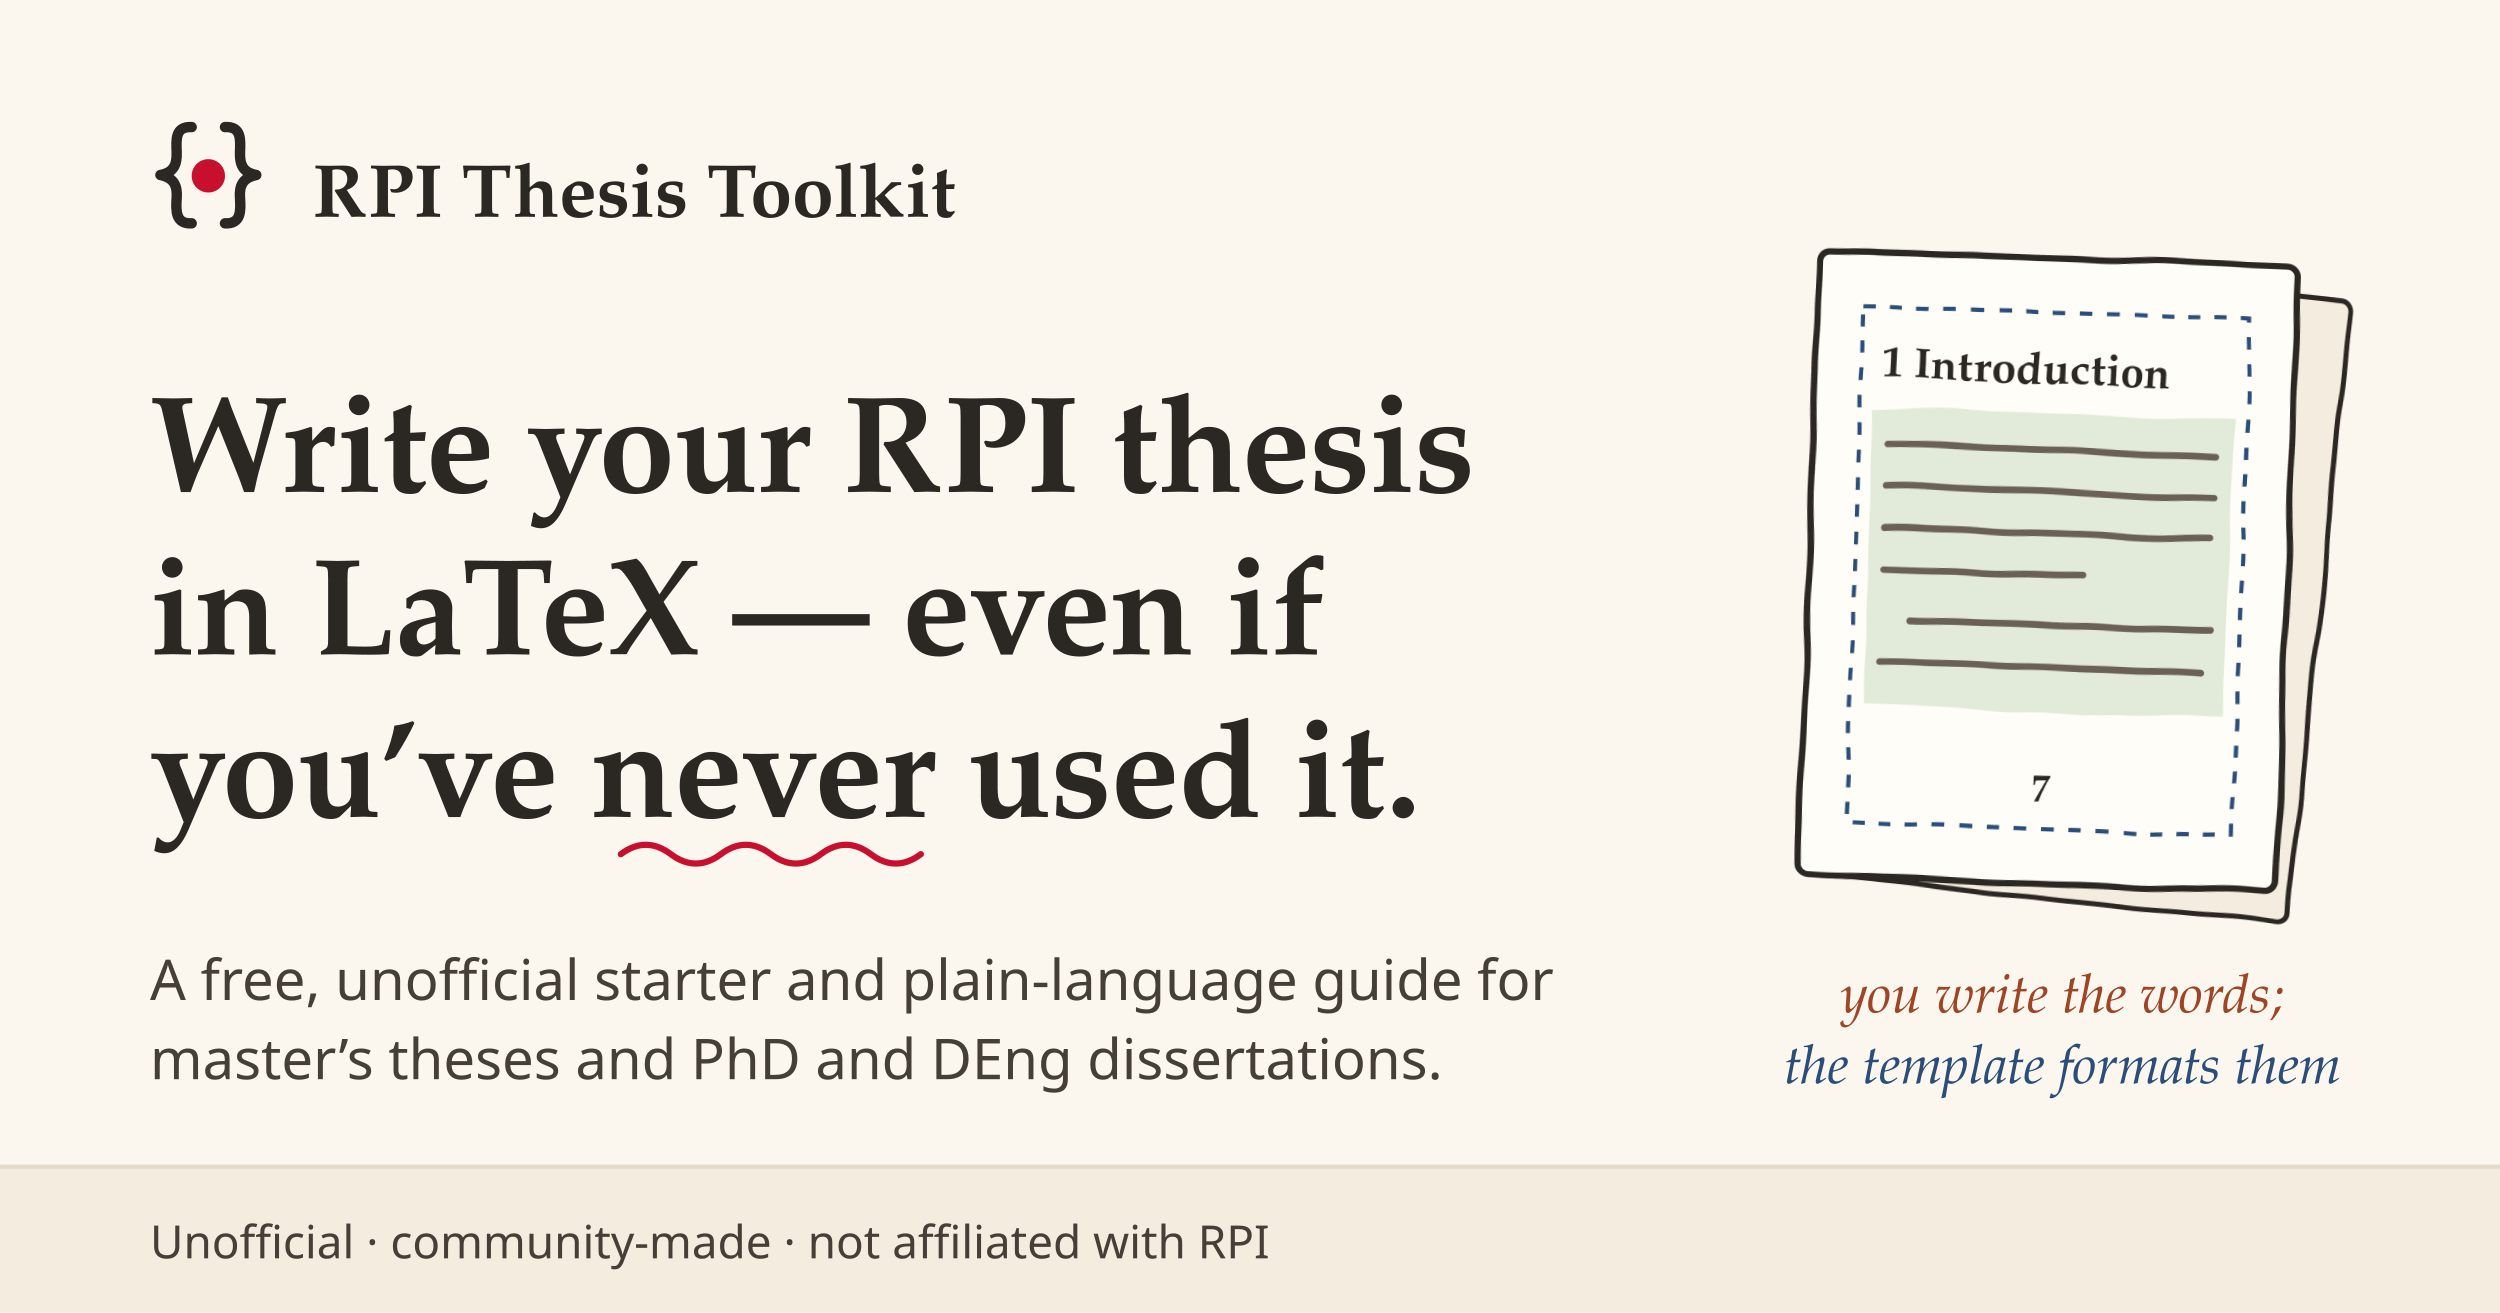
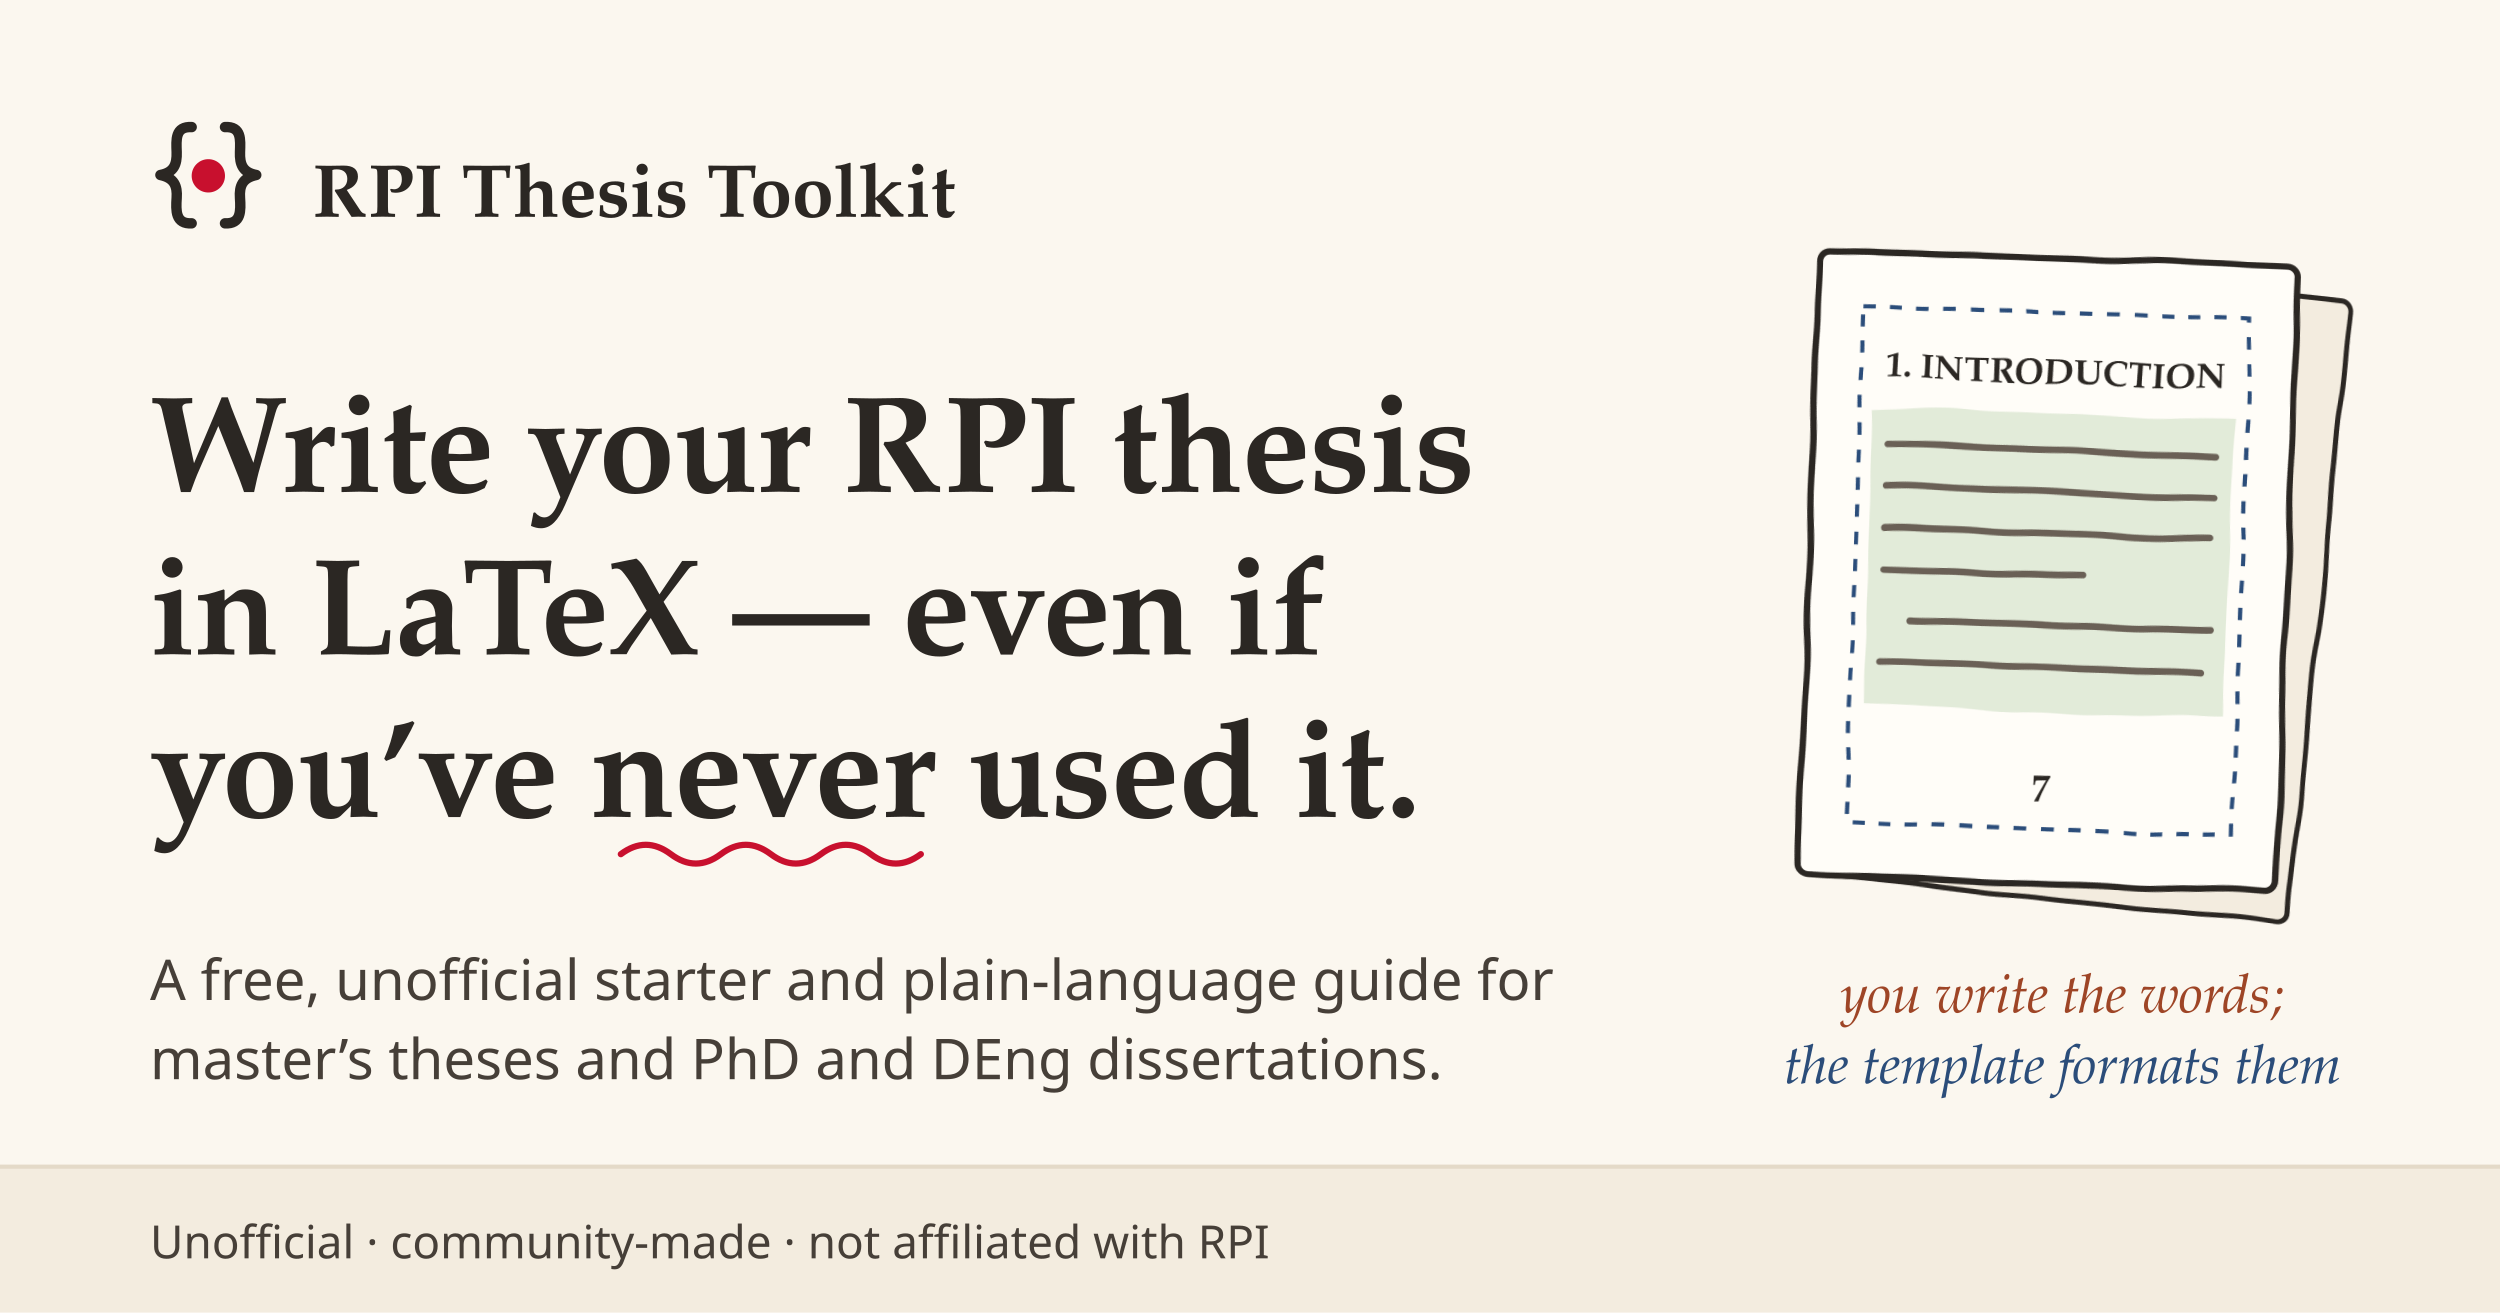
<svg xmlns="http://www.w3.org/2000/svg" viewBox="0 0 1200 630" width="1200" height="630">
  <style>
    @font-face { font-family: "Fraunces"; font-weight: 600; src: url("fonts/fraunces-600-latin.woff2") format("woff2"); }
    @font-face { font-family: "Fraunces"; font-style: italic; font-weight: 400; src: url("fonts/fraunces-400-italic-latin.woff2") format("woff2"); }
    @font-face { font-family: "Atkinson Hyperlegible Next"; font-weight: 400 700; src: url("fonts/atkinson-hyperlegible-next-latin.woff2") format("woff2"); }
    .display { font-family: "Fraunces", "Iowan Old Style", Palatino, Georgia, serif; font-weight: 600; fill: #2b2723; }
    .hand { font-family: "Fraunces", "Iowan Old Style", Palatino, Georgia, serif; font-style: italic; font-weight: 400; }
    .body { font-family: "Atkinson Hyperlegible Next", system-ui, sans-serif; fill: #463f38; }
    .ink { stroke: #2b2723; stroke-width: 3; fill: none; stroke-linecap: round; stroke-linejoin: round; }
    .thin { stroke-width: 2.4; }
    .scribble { stroke: #6a6056; stroke-width: 3.2; fill: none; stroke-linecap: round; }
  </style>
  <defs>
    <filter id="rough" filterUnits="userSpaceOnUse" x="0" y="0" width="1200" height="630">
      <feTurbulence type="fractalNoise" baseFrequency="0.02" numOctaves="2" seed="7" result="n" />
      <feDisplacementMap in="SourceGraphic" in2="n" scale="3.5" xChannelSelector="R" yChannelSelector="G" />
    </filter>
  </defs>
  <rect width="1200" height="630" fill="#fbf7ef" />
  <rect y="560" width="1200" height="70" fill="#f3ecdf" />
  <path d="M0 560 H1200" stroke="#e4dac8" stroke-width="2" />
  <g transform="translate(68 52) scale(2)" fill="none" stroke="#2b2723" stroke-width="2.5" stroke-linecap="round" stroke-linejoin="round">
    <path d="M12 4.5 C8 4.3 8.3 7.5 8.4 10.5 C8.5 13.5 7.7 15.4 4.5 16 C7.8 16.7 8.6 18.6 8.4 21.5 C8.2 24.6 8.1 27.8 12 27.6" />
    <path d="M20 4.5 C24 4.3 23.7 7.5 23.6 10.5 C23.5 13.5 24.3 15.4 27.5 16 C24.2 16.7 23.4 18.6 23.6 21.5 C23.8 24.6 23.9 27.8 20 27.6" />
    <path d="M12 16.2 a4 4 0 1 0 8 0 a4 4 0 1 0 -8 0 Z" fill="#c8102e" stroke="none" />
  </g>
  <text class="display" x="150" y="104" font-size="36">RPI Thesis Toolkit</text>
  <text class="display" x="72" y="236" font-size="66" letter-spacing="-0.5">
    <tspan x="72">Write your RPI thesis</tspan>
    <tspan x="72" dy="78">in LaTeX — even if</tspan>
    <tspan x="72" dy="78">you’ve never used it.</tspan>
  </text>
  <path d="M298 410 q 12 -9 24 0 t 24 0 t 24 0 t 24 0 t 24 0 t 24 0" stroke="#c8102e" stroke-width="3" fill="none" stroke-linecap="round" />
  <text class="body" x="72" y="480" font-size="27">
    <tspan x="72">A free, unofficial starter and plain-language guide for</tspan>
    <tspan x="72" dy="38">master’s theses and PhD and DEng dissertations.</tspan>
  </text>
  <text class="body" x="72" y="604" font-size="22" fill="#655b51">Unofficial · community-made · not affiliated with RPI</text>
  <g filter="url(#rough)">
    <rect x="884" y="132" width="230" height="300" rx="5" class="ink thin" style="fill:#f3ecdf" transform="rotate(6 999 282)" />
    <rect x="868" y="124" width="230" height="300" rx="5" class="ink" style="fill:#fffdf8" transform="rotate(2 983 274)" />
    <g transform="rotate(2 983 274)">
      <rect x="890" y="150" width="186" height="248" fill="none" stroke="#2b4d7a" stroke-width="2" stroke-dasharray="6 7" />
-       <text class="display" x="900" y="184" font-size="21">1  Introduction</text>
+       <text class="display" x="983" y="184" font-size="17" text-anchor="middle">1. INTRODUCTION</text>
      <path d="M896 200 C 940 196, 1020 200, 1070 198 L 1069 340 C 1010 344, 950 342, 897 340 Z" fill="#e2ebd9" />
      <path class="scribble" d="M904 216 H1062 M904 236 H1062 M904 256 H1060 M904 276 H1000 M918 300 H1062 M904 320 H1058" />
      <text class="display" x="983" y="385" font-size="18" text-anchor="middle" font-weight="400">7</text>
    </g>
  </g>
  <text class="hand" x="990" y="486" font-size="26" fill="#9e4526" text-anchor="middle">you write the words;</text>
  <text class="hand" x="990" y="520" font-size="26" fill="#2b4d7a" text-anchor="middle">the template formats them</text>
</svg>
